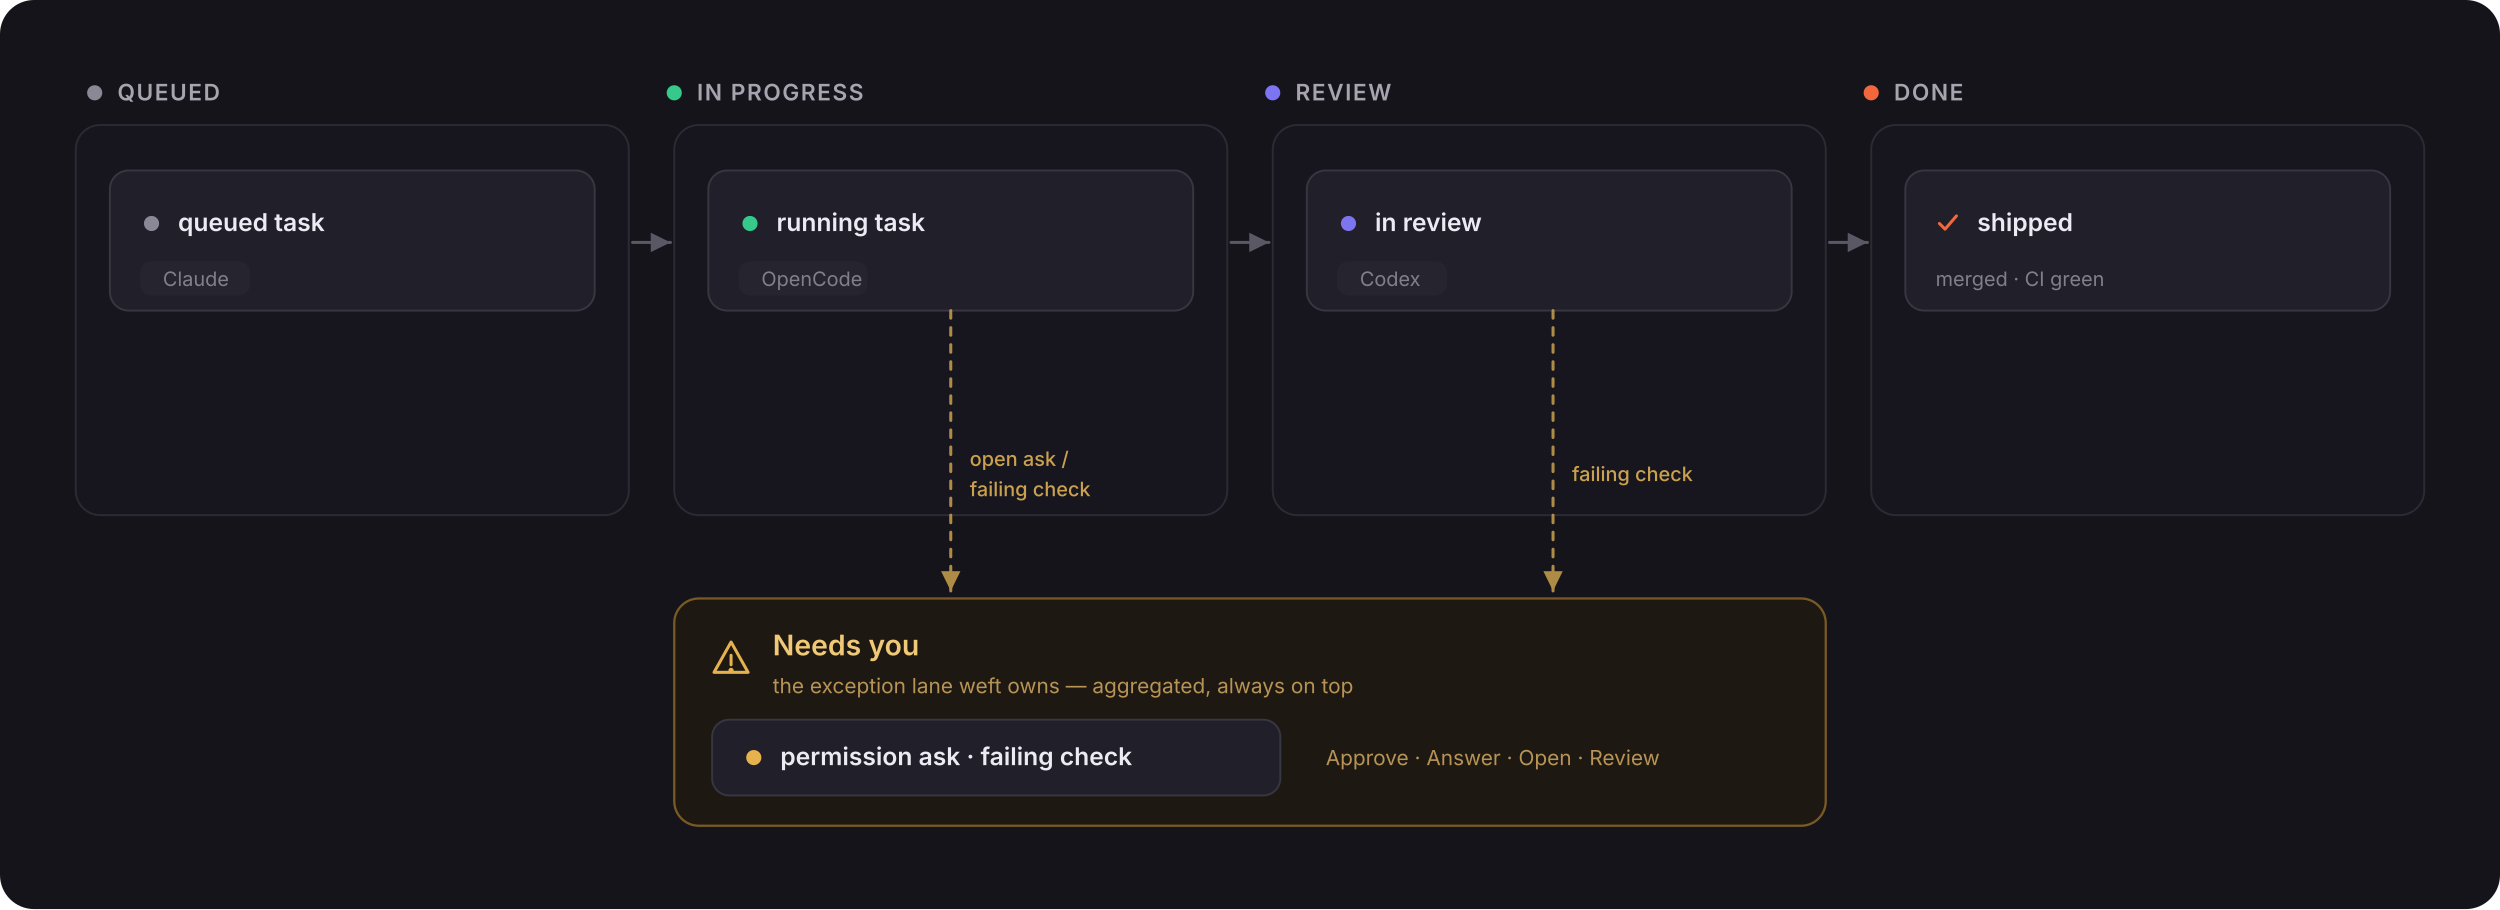
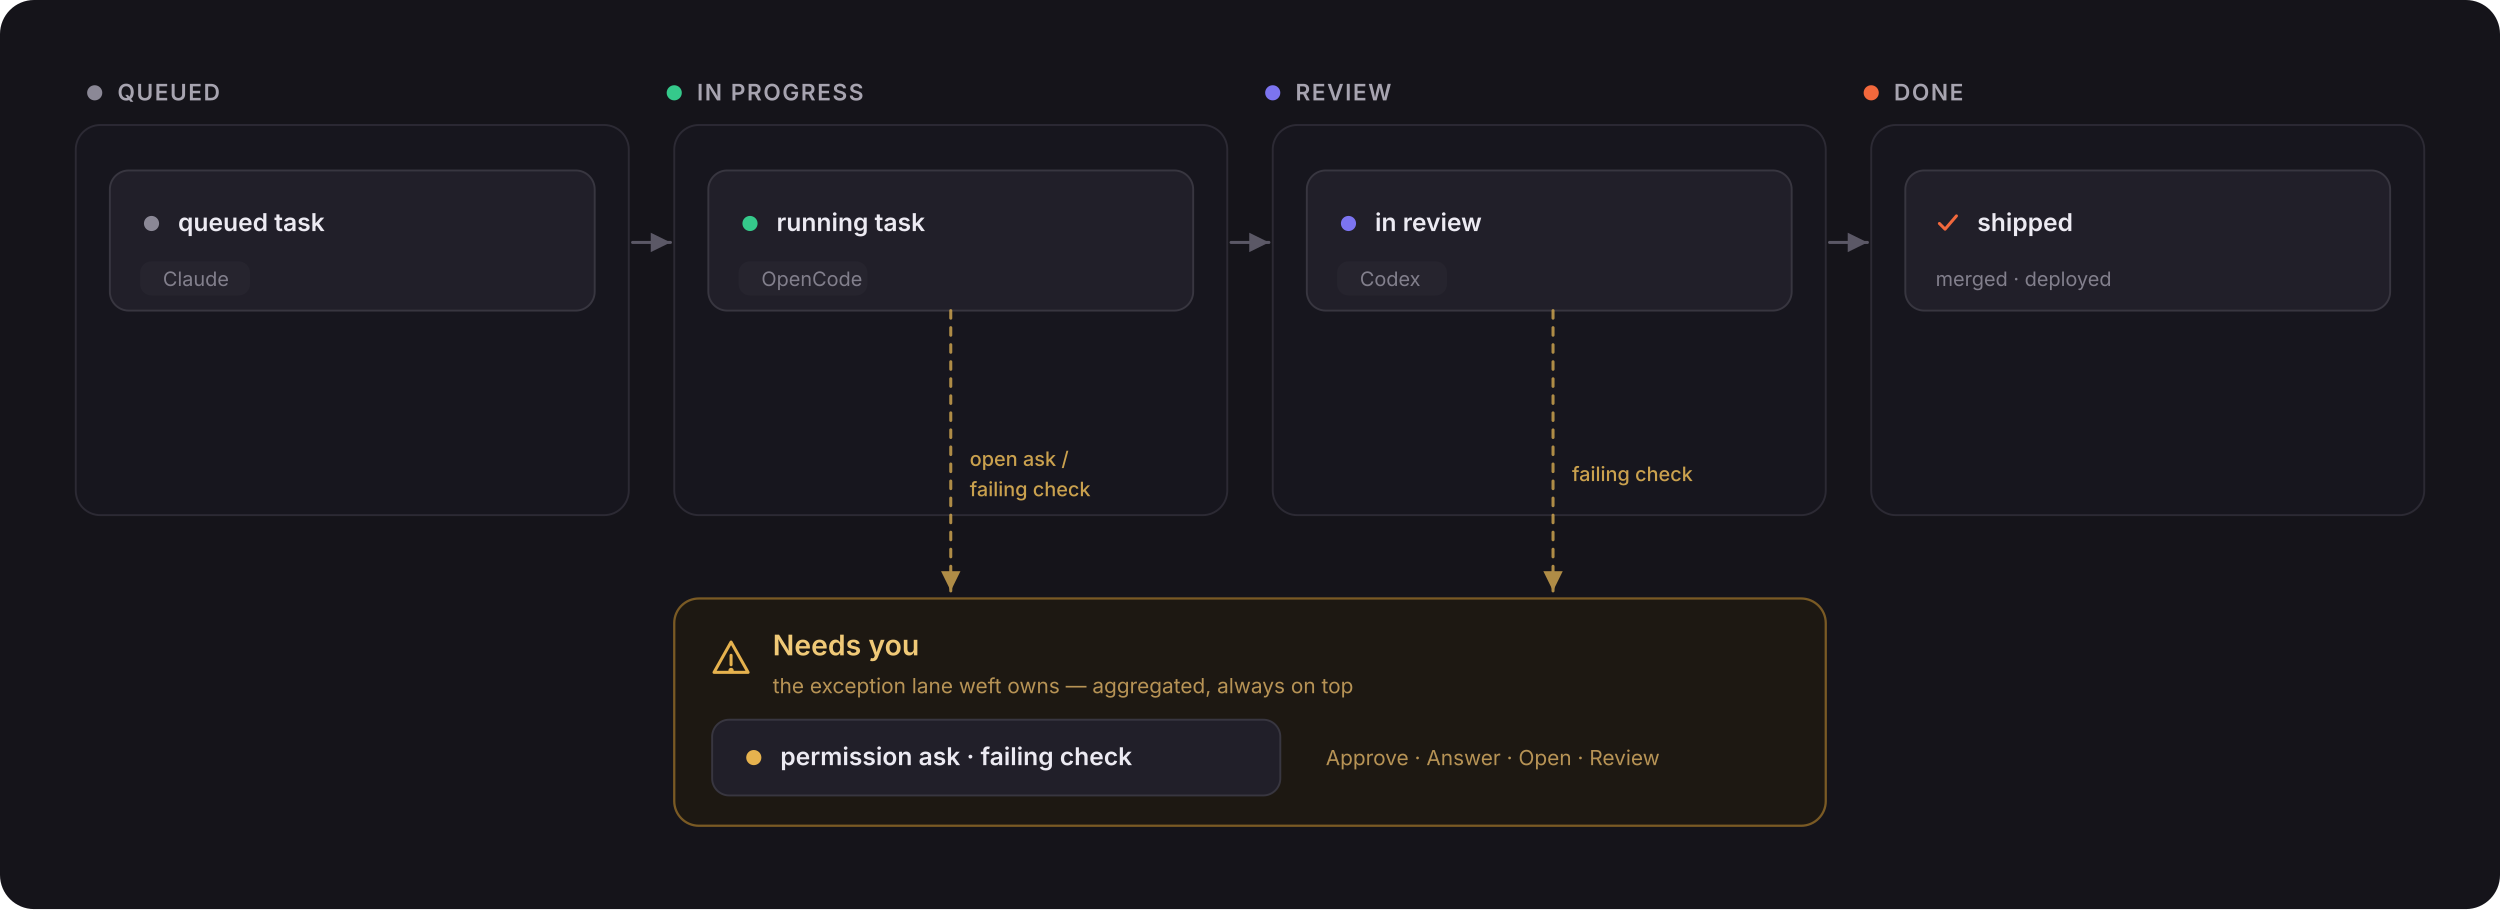
<svg xmlns="http://www.w3.org/2000/svg" viewBox="0 0 1320 480" font-family="'Inter','SF Pro Display',-apple-system,'Segoe UI','PingFang SC','Noto Sans CJK SC',sans-serif">
  <defs>
    <marker id="b4" markerWidth="9" markerHeight="9" refX="6.5" refY="3.2" orient="auto">
      <path d="M0,0 L6.5,3.2 L0,6.4 z" fill="#5b5866" />
    </marker>
    <marker id="b4a" markerWidth="9" markerHeight="9" refX="6.5" refY="3.2" orient="auto">
      <path d="M0,0 L6.5,3.2 L0,6.4 z" fill="#caa14e" />
    </marker>
    <style>
      .hd{font-size:12px;font-weight:600;letter-spacing:.8px}
      .lane{fill:#17161e;stroke:#2c2a34;stroke-width:1}
      .card{fill:#211f29;stroke:#383640;stroke-width:1}
      .cl{fill:#eceaf2;font-size:13px;font-weight:600}
      .tg{fill:#827f8c;font-size:10.5px}
      .gl{stroke-width:1.6;fill:none;stroke-linecap:round;stroke-linejoin:round}
      .nl{fill:#caa14e;font-size:10.5px;font-weight:500}
    </style>
  </defs>
  <rect x="0" y="0" width="1320" height="480" rx="18" fill="#15141a" />
  <path class="gl" d="M334,128 H354" stroke="#5b5866" marker-end="url(#b4)" />
  <path class="gl" d="M650,128 H670" stroke="#5b5866" marker-end="url(#b4)" />
  <path class="gl" d="M966,128 H986" stroke="#5b5866" marker-end="url(#b4)" />
  <circle cx="50" cy="49" r="4" fill="#8b8896" />
  <text class="hd" x="62" y="53" fill="#a7a4b0">QUEUED</text>
  <rect class="lane" x="40" y="66" width="292" height="206" rx="13" />
  <rect class="card" x="58" y="90" width="256" height="74" rx="10" />
  <circle cx="80" cy="118" r="4" fill="#8b8896" />
  <text class="cl" x="94" y="122">queued task</text>
  <rect x="58" y="138" width="256" height="0" />
  <rect x="74" y="138" width="58" height="18" rx="6" fill="#26242e" />
  <text class="tg" x="86" y="151">Claude</text>
  <circle cx="356" cy="49" r="4" fill="#35c98b" />
  <text class="hd" x="368" y="53" fill="#a7a4b0">IN PROGRESS</text>
  <rect class="lane" x="356" y="66" width="292" height="206" rx="13" />
  <rect class="card" x="374" y="90" width="256" height="74" rx="10" />
  <circle cx="396" cy="118" r="4" fill="#35c98b" />
  <text class="cl" x="410" y="122">running task</text>
  <rect x="390" y="138" width="68" height="18" rx="6" fill="#26242e" />
  <text class="tg" x="402" y="151">OpenCode</text>
  <circle cx="672" cy="49" r="4" fill="#7c74f0" />
  <text class="hd" x="684" y="53" fill="#a7a4b0">REVIEW</text>
  <rect class="lane" x="672" y="66" width="292" height="206" rx="13" />
  <rect class="card" x="690" y="90" width="256" height="74" rx="10" />
  <circle cx="712" cy="118" r="4" fill="#7c74f0" />
  <text class="cl" x="726" y="122">in review</text>
  <rect x="706" y="138" width="58" height="18" rx="6" fill="#26242e" />
  <text class="tg" x="718" y="151">Codex</text>
  <circle cx="988" cy="49" r="4" fill="#f2683c" />
  <text class="hd" x="1000" y="53" fill="#a7a4b0">DONE</text>
  <rect class="lane" x="988" y="66" width="292" height="206" rx="13" />
  <rect class="card" x="1006" y="90" width="256" height="74" rx="10" />
  <g class="gl" stroke="#f2683c">
    <path d="M1024,118 l3,3 l6,-7" />
  </g>
  <text class="cl" x="1044" y="122">shipped</text>
-   <text class="tg" x="1022" y="151">merged · CI green</text>
+   <text class="tg" x="1022" y="151">merged · deployed</text>
  <path class="gl" d="M502,164 V312" stroke="#caa14e" stroke-dasharray="4 5" opacity=".85" marker-end="url(#b4a)" />
  <text class="nl" x="512" y="246">open ask /</text>
  <text class="nl" x="512" y="262">failing check</text>
  <path class="gl" d="M820,164 V312" stroke="#caa14e" stroke-dasharray="4 5" opacity=".85" marker-end="url(#b4a)" />
  <text class="nl" x="830" y="254">failing check</text>
  <rect x="356" y="316" width="608" height="120" rx="13" fill="#1d1812" stroke="#7a5a24" stroke-width="1.2" />
  <g class="gl" stroke="#e6b24e" transform="translate(386,348)">
    <path d="M0,-9 L9,7 H-9 Z" />
    <path d="M0,-2 v5" />
    <circle cx="0" cy="6" r="0.6" fill="#e6b24e" />
  </g>
  <text x="408" y="346" fill="#f0c977" font-size="15" font-weight="600">Needs you</text>
  <text x="408" y="366" fill="#b79355" font-size="11">the exception lane weft owns — aggregated, always on top</text>
  <rect class="card" x="376" y="380" width="300" height="40" rx="9" fill="#241d12" stroke="#5a461f" />
  <circle cx="398" cy="400" r="4" fill="#e6b24e" />
  <text class="cl" x="412" y="404" fill="#f0e6cf" font-size="12.5">permission ask · failing check</text>
  <text x="700" y="404" fill="#b79355" font-size="11">Approve · Answer · Open · Review</text>
</svg>
